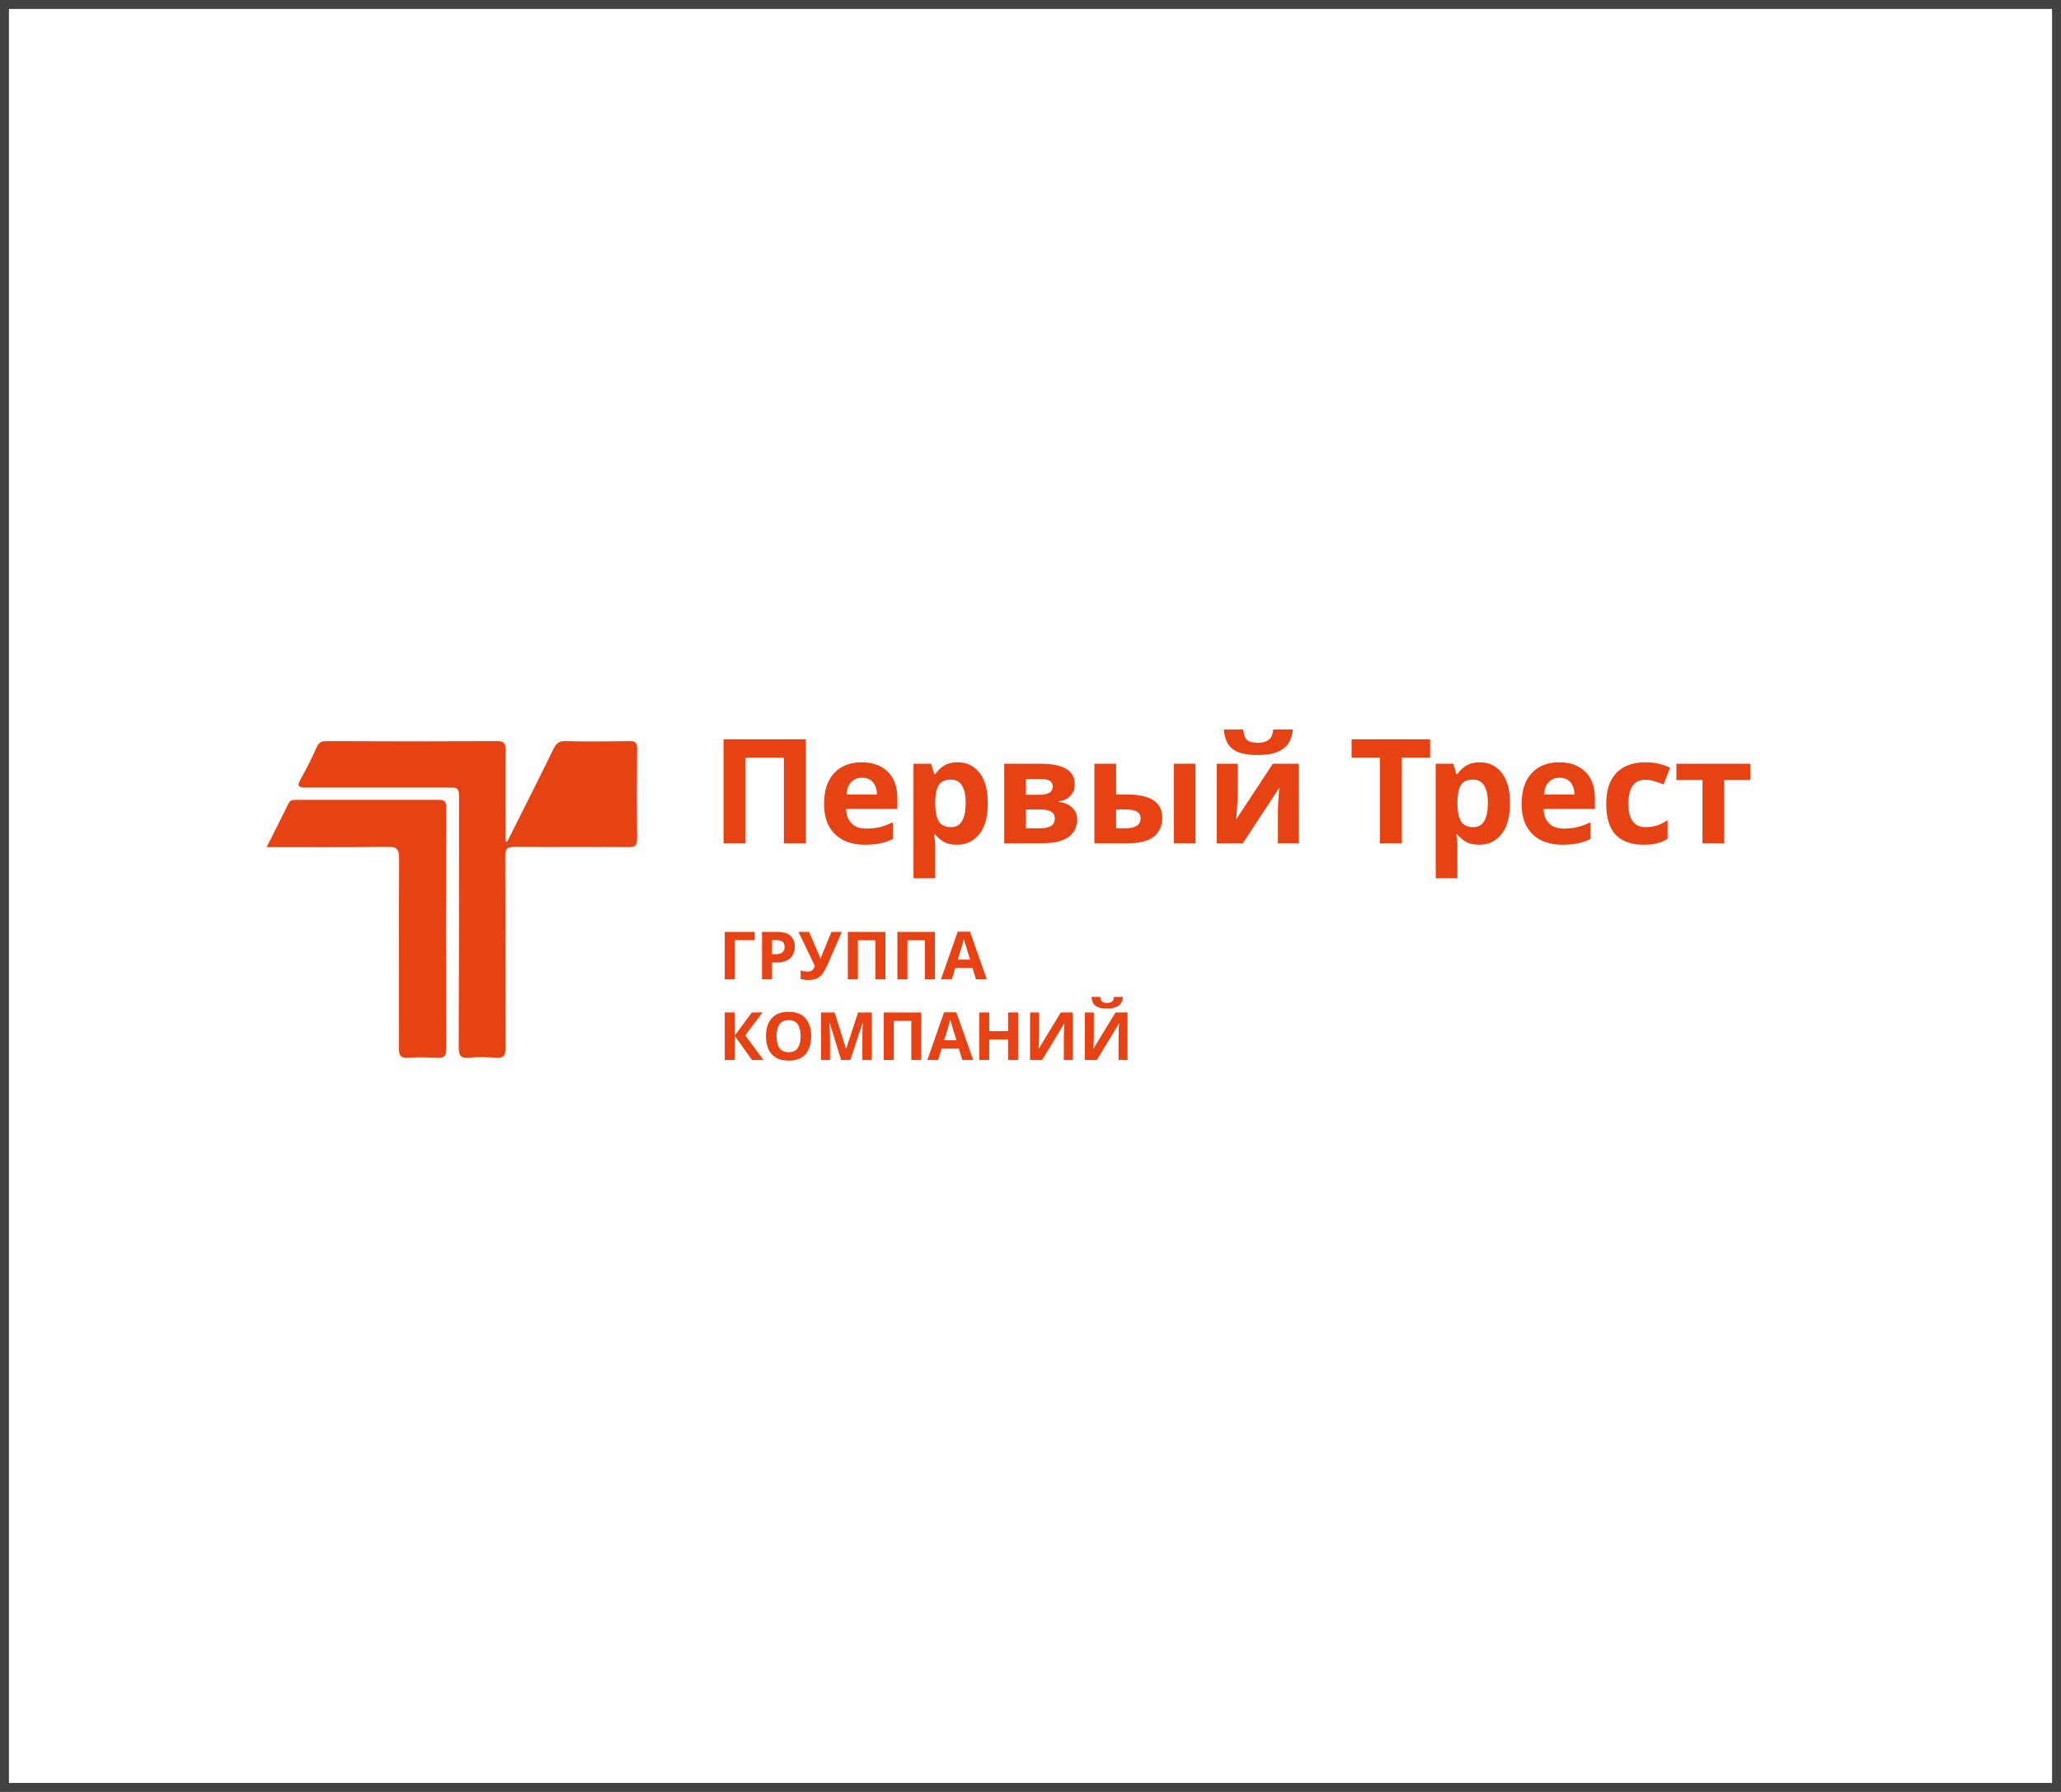
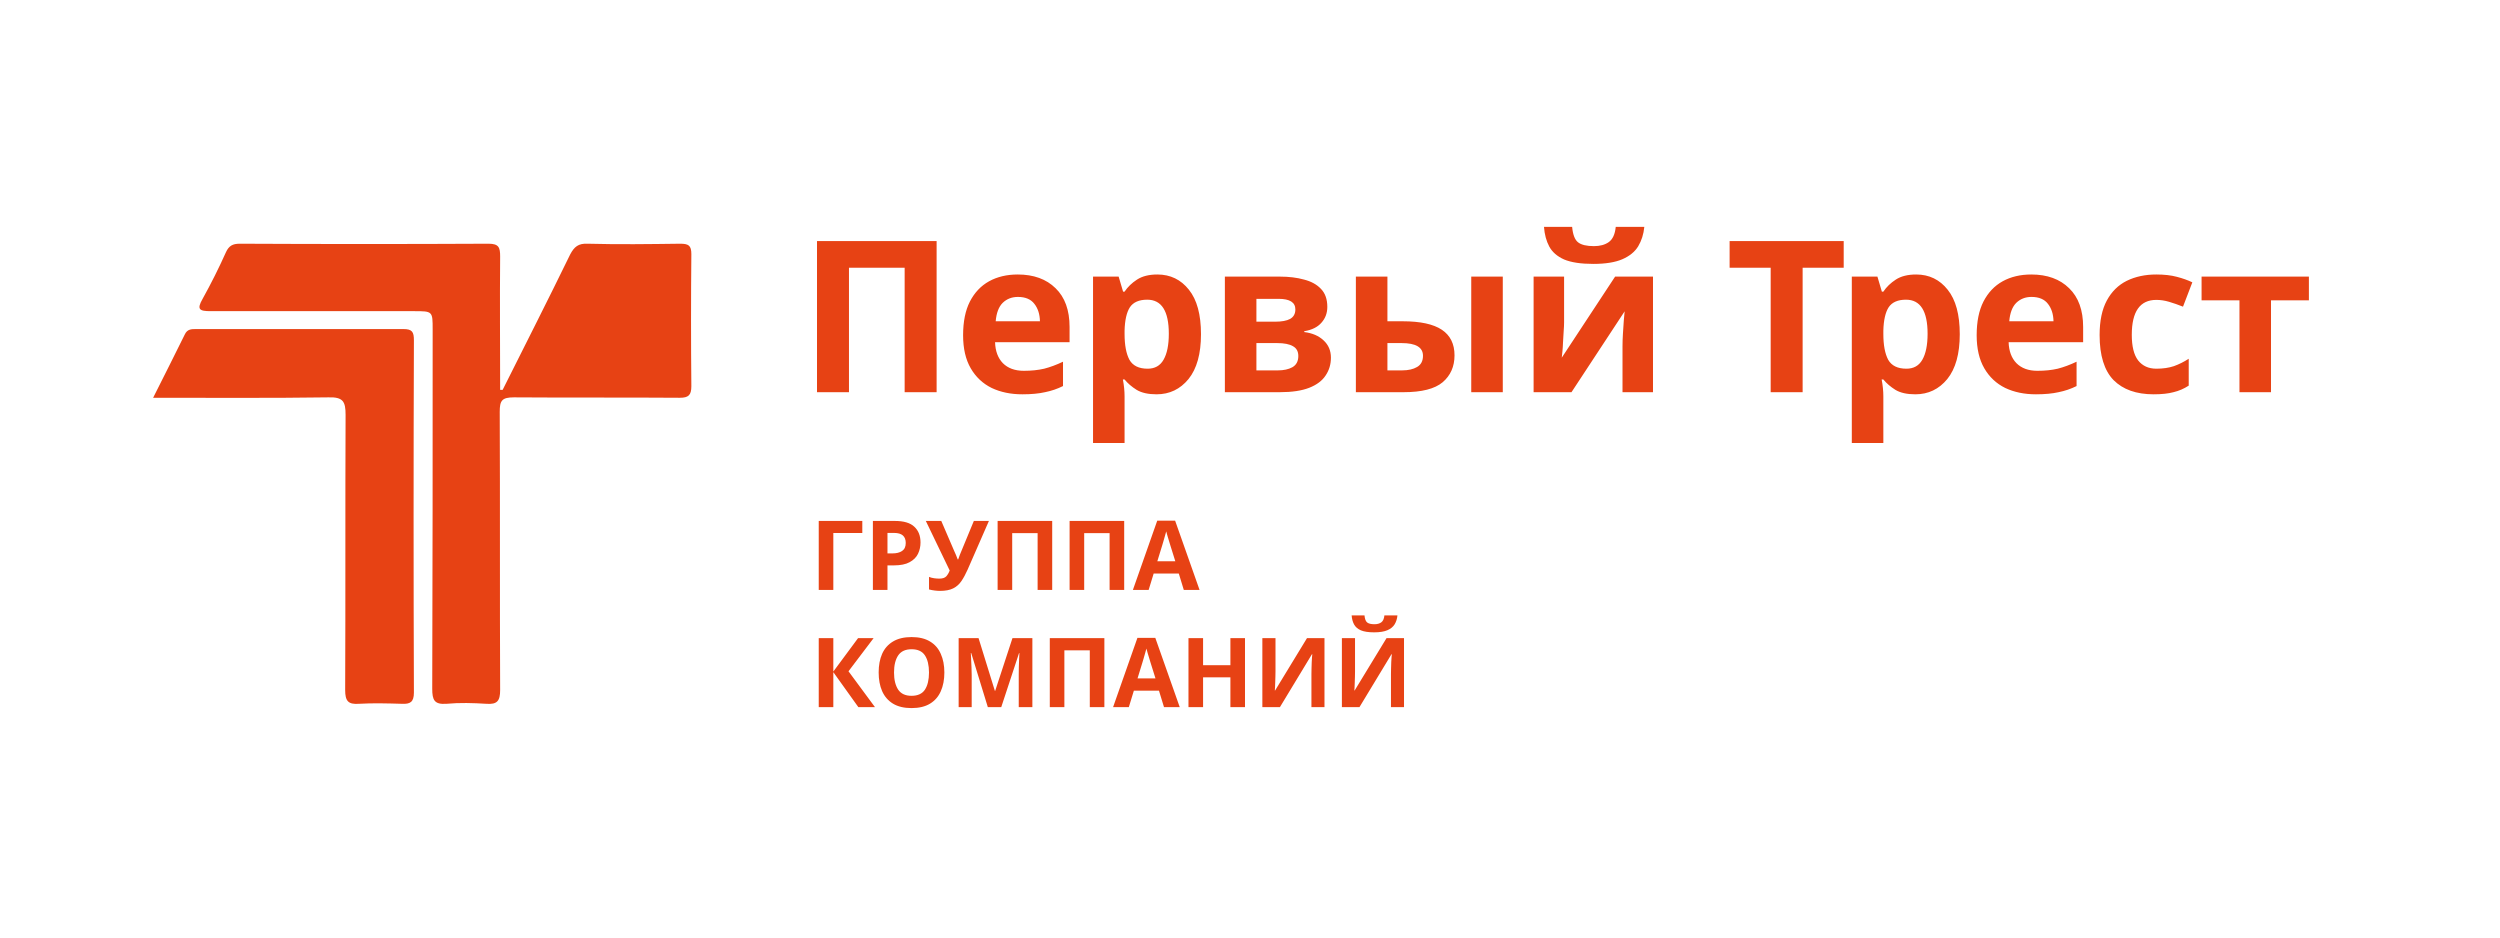
- <svg xmlns="http://www.w3.org/2000/svg" width="230" height="200" viewBox="0 0 230 200" fill="none">
-   <rect x="0.5" y="0.5" width="229" height="199" stroke="#424242" />
-   <path d="M56.603 93.941C58.331 90.487 60.09 87.034 61.786 83.548C62.106 82.941 62.426 82.685 63.13 82.717C65.497 82.781 67.865 82.749 70.233 82.717C70.872 82.717 71.096 82.845 71.096 83.516C71.064 86.906 71.064 90.296 71.096 93.653C71.096 94.357 70.872 94.549 70.201 94.549C65.945 94.516 61.722 94.549 57.467 94.516C56.539 94.516 56.379 94.772 56.379 95.636C56.411 102.767 56.379 109.865 56.411 116.996C56.411 117.828 56.187 118.116 55.355 118.052C54.331 117.988 53.308 117.956 52.284 118.052C51.356 118.116 51.196 117.764 51.196 116.9C51.228 107.691 51.228 98.514 51.228 89.304C51.228 87.897 51.228 87.897 49.788 87.897C44.573 87.897 39.39 87.897 34.175 87.897C33.311 87.897 33.087 87.769 33.567 86.938C34.207 85.787 34.815 84.572 35.359 83.356C35.583 82.877 35.871 82.717 36.415 82.717C42.781 82.749 49.148 82.749 55.515 82.717C56.315 82.717 56.411 83.005 56.411 83.708C56.379 87.13 56.411 90.519 56.411 93.941C56.475 93.941 56.539 93.941 56.603 93.941Z" fill="#E74214" />
-   <path d="M29.76 94.549C30.624 92.822 31.424 91.255 32.191 89.688C32.383 89.272 32.703 89.272 33.055 89.272C38.366 89.272 43.677 89.272 48.988 89.272C49.66 89.272 49.788 89.496 49.788 90.136C49.756 99.153 49.756 108.171 49.788 117.188C49.788 117.924 49.5 118.084 48.86 118.052C47.773 118.02 46.653 117.988 45.565 118.052C44.733 118.116 44.509 117.828 44.509 116.996C44.541 109.961 44.509 102.894 44.541 95.86C44.541 94.836 44.349 94.484 43.229 94.516C38.846 94.581 34.431 94.549 29.76 94.549Z" fill="#E74214" />
-   <path d="M80.746 94.12V82.513H89.932V94.12H87.477V84.561H83.201V94.12H80.746ZM96.16 85.081C97.385 85.081 98.355 85.433 99.07 86.138C99.785 86.832 100.143 87.823 100.143 89.113V90.283H94.421C94.442 90.966 94.643 91.503 95.022 91.893C95.412 92.283 95.949 92.478 96.632 92.478C97.206 92.478 97.726 92.424 98.192 92.316C98.658 92.196 99.141 92.017 99.639 91.779V93.649C99.206 93.865 98.745 94.023 98.257 94.12C97.78 94.228 97.201 94.283 96.518 94.283C95.629 94.283 94.843 94.12 94.16 93.795C93.478 93.459 92.941 92.955 92.551 92.283C92.161 91.611 91.966 90.766 91.966 89.747C91.966 88.707 92.139 87.845 92.486 87.162C92.844 86.468 93.337 85.948 93.965 85.601C94.594 85.255 95.326 85.081 96.16 85.081ZM96.176 86.804C95.71 86.804 95.32 86.956 95.006 87.26C94.702 87.563 94.523 88.034 94.469 88.674H97.867C97.856 88.132 97.715 87.688 97.444 87.341C97.173 86.983 96.751 86.804 96.176 86.804ZM106.887 85.081C107.884 85.081 108.691 85.471 109.309 86.252C109.927 87.021 110.236 88.159 110.236 89.666C110.236 91.172 109.916 92.321 109.277 93.112C108.637 93.892 107.819 94.283 106.822 94.283C106.182 94.283 105.673 94.169 105.294 93.941C104.914 93.703 104.605 93.437 104.367 93.145H104.237C104.324 93.6 104.367 94.033 104.367 94.445V98.022H101.945V85.244H103.912L104.253 86.398H104.367C104.605 86.04 104.925 85.731 105.326 85.471C105.727 85.211 106.247 85.081 106.887 85.081ZM106.107 87.016C105.478 87.016 105.034 87.211 104.773 87.601C104.524 87.991 104.389 88.587 104.367 89.389V89.649C104.367 90.506 104.492 91.167 104.741 91.633C105.001 92.088 105.467 92.316 106.139 92.316C106.692 92.316 107.098 92.088 107.358 91.633C107.629 91.167 107.765 90.5 107.765 89.633C107.765 87.888 107.212 87.016 106.107 87.016ZM119.938 87.569C119.938 88.045 119.787 88.452 119.483 88.788C119.19 89.124 118.752 89.341 118.166 89.438V89.503C118.784 89.579 119.277 89.79 119.646 90.137C120.025 90.484 120.215 90.928 120.215 91.47C120.215 91.98 120.079 92.435 119.808 92.836C119.548 93.237 119.131 93.551 118.556 93.779C117.982 94.006 117.229 94.12 116.297 94.12H112.07V85.244H116.297C116.99 85.244 117.608 85.32 118.15 85.471C118.703 85.612 119.136 85.851 119.451 86.187C119.776 86.523 119.938 86.983 119.938 87.569ZM117.483 87.764C117.483 87.222 117.055 86.951 116.199 86.951H114.492V88.707H115.923C116.432 88.707 116.817 88.636 117.077 88.495C117.348 88.343 117.483 88.1 117.483 87.764ZM117.711 91.34C117.711 90.993 117.576 90.744 117.305 90.592C117.034 90.43 116.627 90.349 116.085 90.349H114.492V92.446H116.134C116.589 92.446 116.963 92.364 117.256 92.202C117.559 92.028 117.711 91.741 117.711 91.34ZM122.131 94.12V85.244H124.554V88.674H125.724C127.079 88.674 128.082 88.891 128.732 89.324C129.382 89.758 129.707 90.413 129.707 91.291C129.707 92.148 129.404 92.836 128.797 93.356C128.19 93.865 127.193 94.12 125.806 94.12H122.131ZM130.992 94.12V85.244H133.414V94.12H130.992ZM125.676 92.446C126.152 92.446 126.537 92.359 126.83 92.186C127.133 92.012 127.285 91.725 127.285 91.324C127.285 90.674 126.738 90.349 125.643 90.349H124.554V92.446H125.676ZM144.284 81.423C144.229 81.987 144.072 82.485 143.812 82.919C143.552 83.342 143.146 83.672 142.593 83.911C142.04 84.149 141.298 84.268 140.366 84.268C139.412 84.268 138.664 84.154 138.122 83.927C137.591 83.689 137.212 83.358 136.984 82.935C136.757 82.513 136.621 82.009 136.578 81.423H138.74C138.794 82.019 138.946 82.415 139.195 82.61C139.444 82.805 139.851 82.903 140.414 82.903C140.88 82.903 141.26 82.8 141.552 82.594C141.856 82.377 142.035 81.987 142.089 81.423H144.284ZM138.122 88.755C138.122 88.939 138.111 89.167 138.09 89.438C138.079 89.709 138.063 89.985 138.041 90.267C138.03 90.549 138.014 90.798 137.992 91.015C137.97 91.232 137.954 91.383 137.943 91.47L142.04 85.244H144.95V94.12H142.609V90.576C142.609 90.283 142.62 89.964 142.642 89.617C142.663 89.259 142.685 88.929 142.707 88.625C142.739 88.311 142.761 88.073 142.772 87.91L138.691 94.12H135.781V85.244H138.122V88.755ZM156.442 94.12H153.988V84.561H150.834V82.513H159.596V84.561H156.442V94.12ZM165.161 85.081C166.158 85.081 166.966 85.471 167.583 86.252C168.201 87.021 168.51 88.159 168.51 89.666C168.51 91.172 168.19 92.321 167.551 93.112C166.911 93.892 166.093 94.283 165.096 94.283C164.457 94.283 163.947 94.169 163.568 93.941C163.189 93.703 162.88 93.437 162.641 93.145H162.511C162.598 93.6 162.641 94.033 162.641 94.445V98.022H160.219V85.244H162.186L162.527 86.398H162.641C162.88 86.04 163.199 85.731 163.6 85.471C164.001 85.211 164.522 85.081 165.161 85.081ZM164.381 87.016C163.752 87.016 163.308 87.211 163.048 87.601C162.798 87.991 162.663 88.587 162.641 89.389V89.649C162.641 90.506 162.766 91.167 163.015 91.633C163.275 92.088 163.741 92.316 164.413 92.316C164.966 92.316 165.372 92.088 165.633 91.633C165.903 91.167 166.039 90.5 166.039 89.633C166.039 87.888 165.486 87.016 164.381 87.016ZM174.002 85.081C175.227 85.081 176.197 85.433 176.912 86.138C177.627 86.832 177.985 87.823 177.985 89.113V90.283H172.262C172.284 90.966 172.485 91.503 172.864 91.893C173.254 92.283 173.791 92.478 174.473 92.478C175.048 92.478 175.568 92.424 176.034 92.316C176.5 92.196 176.982 92.017 177.481 91.779V93.649C177.047 93.865 176.587 94.023 176.099 94.12C175.622 94.228 175.042 94.283 174.36 94.283C173.471 94.283 172.685 94.12 172.002 93.795C171.319 93.459 170.783 92.955 170.393 92.283C170.003 91.611 169.808 90.766 169.808 89.747C169.808 88.707 169.981 87.845 170.328 87.162C170.685 86.468 171.179 85.948 171.807 85.601C172.436 85.255 173.167 85.081 174.002 85.081ZM174.018 86.804C173.552 86.804 173.162 86.956 172.848 87.26C172.544 87.563 172.365 88.034 172.311 88.674H175.709C175.698 88.132 175.557 87.688 175.286 87.341C175.015 86.983 174.593 86.804 174.018 86.804ZM183.396 94.283C182.073 94.283 181.049 93.92 180.323 93.194C179.608 92.457 179.25 91.302 179.25 89.731C179.25 88.647 179.434 87.764 179.803 87.081C180.171 86.398 180.681 85.894 181.331 85.569C181.992 85.244 182.751 85.081 183.607 85.081C184.214 85.081 184.74 85.141 185.184 85.26C185.639 85.379 186.035 85.52 186.371 85.683L185.655 87.552C185.276 87.4 184.918 87.276 184.582 87.178C184.257 87.081 183.932 87.032 183.607 87.032C182.35 87.032 181.721 87.926 181.721 89.714C181.721 90.603 181.884 91.259 182.209 91.681C182.545 92.104 183.011 92.316 183.607 92.316C184.116 92.316 184.566 92.251 184.956 92.121C185.346 91.98 185.726 91.79 186.094 91.552V93.616C185.726 93.855 185.336 94.023 184.924 94.12C184.523 94.228 184.013 94.283 183.396 94.283ZM195.323 87.064H192.413V94.12H189.991V87.064H187.081V85.244H195.323V87.064Z" fill="#E74214" />
-   <path d="M84.225 104.009V104.936H81.999V109.307H80.879V104.009H84.225ZM86.73 104.009C87.412 104.009 87.909 104.157 88.221 104.454C88.537 104.746 88.696 105.149 88.696 105.664C88.696 105.97 88.632 106.26 88.503 106.532C88.374 106.799 88.159 107.014 87.857 107.177C87.561 107.34 87.155 107.422 86.641 107.422H86.158V109.307H85.038V104.009H86.73ZM86.67 104.929H86.158V106.502H86.529C86.846 106.502 87.096 106.44 87.279 106.316C87.467 106.188 87.561 105.983 87.561 105.701C87.561 105.186 87.264 104.929 86.67 104.929ZM92.309 107.756C92.16 108.092 92.002 108.384 91.834 108.631C91.671 108.874 91.46 109.059 91.203 109.188C90.946 109.317 90.609 109.381 90.194 109.381C90.065 109.381 89.924 109.371 89.771 109.351C89.618 109.331 89.477 109.304 89.348 109.27V108.305C89.467 108.354 89.598 108.389 89.741 108.409C89.885 108.429 90.018 108.439 90.142 108.439C90.389 108.439 90.567 108.379 90.676 108.26C90.785 108.137 90.872 107.988 90.936 107.815L89.103 104.009H90.29L91.277 106.302C91.312 106.376 91.359 106.482 91.418 106.621C91.478 106.754 91.522 106.868 91.552 106.962H91.589C91.619 106.873 91.661 106.757 91.715 106.613C91.774 106.47 91.826 106.344 91.871 106.235L92.791 104.009H93.948L92.309 107.756ZM94.617 109.307V104.009H98.809V109.307H97.689V104.944H95.737V109.307H94.617ZM100.145 109.307V104.009H104.338V109.307H103.217V104.944H101.266V109.307H100.145ZM108.916 109.307L108.531 108.045H106.601L106.216 109.307H105.006L106.876 103.987H108.249L110.126 109.307H108.916ZM107.878 105.871C107.853 105.787 107.821 105.681 107.781 105.552C107.742 105.424 107.702 105.293 107.662 105.159C107.623 105.025 107.591 104.909 107.566 104.81C107.541 104.909 107.507 105.033 107.462 105.181C107.423 105.325 107.383 105.463 107.343 105.597C107.309 105.725 107.282 105.817 107.262 105.871L106.883 107.103H108.263L107.878 105.871ZM85.197 118.307H83.921L81.999 115.621V118.307H80.879V113.009H81.999V115.576L83.899 113.009H85.093L83.164 115.554L85.197 118.307ZM90.527 115.65C90.527 116.199 90.435 116.679 90.252 117.09C90.074 117.495 89.8 117.812 89.429 118.04C89.058 118.267 88.583 118.381 88.004 118.381C87.43 118.381 86.956 118.267 86.58 118.04C86.209 117.812 85.932 117.493 85.749 117.082C85.57 116.672 85.481 116.192 85.481 115.643C85.481 115.094 85.57 114.617 85.749 114.211C85.932 113.805 86.209 113.491 86.58 113.269C86.956 113.041 87.433 112.927 88.012 112.927C88.585 112.927 89.058 113.041 89.429 113.269C89.8 113.491 90.074 113.808 90.252 114.218C90.435 114.624 90.527 115.101 90.527 115.65ZM86.661 115.65C86.661 116.204 86.768 116.642 86.98 116.964C87.193 117.28 87.534 117.439 88.004 117.439C88.484 117.439 88.828 117.28 89.036 116.964C89.243 116.642 89.347 116.204 89.347 115.65C89.347 115.091 89.243 114.654 89.036 114.337C88.828 114.021 88.487 113.862 88.012 113.862C87.537 113.862 87.193 114.021 86.98 114.337C86.768 114.654 86.661 115.091 86.661 115.65ZM93.865 118.307L92.589 114.152H92.559C92.564 114.251 92.572 114.399 92.581 114.597C92.591 114.795 92.601 115.007 92.611 115.235C92.621 115.457 92.626 115.66 92.626 115.843V118.307H91.624V113.009H93.153L94.407 117.06H94.429L95.757 113.009H97.286V118.307H96.239V115.799C96.239 115.631 96.242 115.438 96.247 115.22C96.257 115.002 96.264 114.797 96.269 114.604C96.279 114.406 96.286 114.258 96.291 114.159H96.262L94.896 118.307H93.865ZM98.624 118.307V113.009H102.816V118.307H101.696V113.944H99.744V118.307H98.624ZM107.395 118.307L107.009 117.045H105.08L104.694 118.307H103.485L105.354 112.987H106.727L108.604 118.307H107.395ZM106.356 114.871C106.331 114.787 106.299 114.681 106.26 114.552C106.22 114.424 106.18 114.293 106.141 114.159C106.101 114.025 106.069 113.909 106.044 113.81C106.02 113.909 105.985 114.033 105.941 114.181C105.901 114.325 105.861 114.463 105.822 114.597C105.787 114.725 105.76 114.817 105.74 114.871L105.362 116.103H106.742L106.356 114.871ZM113.616 118.307H112.495V116.021H110.396V118.307H109.275V113.009H110.396V115.086H112.495V113.009H113.616V118.307ZM114.949 113.009H115.958V115.569C115.958 115.692 115.955 115.831 115.95 115.984C115.945 116.138 115.94 116.288 115.935 116.437C115.931 116.58 115.926 116.706 115.921 116.815C115.916 116.919 115.911 116.991 115.906 117.03H115.928L118.377 113.009H119.72V118.307H118.718V115.762C118.718 115.628 118.72 115.482 118.725 115.324C118.73 115.161 118.735 115.005 118.74 114.856C118.75 114.708 118.757 114.579 118.762 114.471C118.772 114.357 118.78 114.283 118.785 114.248H118.755L116.299 118.307H114.949V113.009ZM125.323 111.265C125.299 111.523 125.227 111.75 125.108 111.948C124.989 112.141 124.804 112.292 124.552 112.401C124.299 112.509 123.961 112.564 123.535 112.564C123.1 112.564 122.759 112.512 122.511 112.408C122.269 112.299 122.096 112.148 121.992 111.955C121.888 111.762 121.826 111.532 121.806 111.265H122.793C122.818 111.537 122.887 111.718 123.001 111.807C123.115 111.896 123.3 111.941 123.557 111.941C123.77 111.941 123.943 111.894 124.077 111.8C124.215 111.701 124.297 111.523 124.322 111.265H125.323ZM121.057 113.009H122.066V115.569C122.066 115.692 122.064 115.831 122.059 115.984C122.054 116.138 122.049 116.288 122.044 116.437C122.039 116.58 122.034 116.706 122.029 116.815C122.024 116.919 122.019 116.991 122.014 117.03H122.036L124.485 113.009H125.828V118.307H124.826V115.762C124.826 115.628 124.829 115.482 124.834 115.324C124.839 115.161 124.843 115.005 124.848 114.856C124.858 114.708 124.866 114.579 124.871 114.471C124.881 114.357 124.888 114.283 124.893 114.248H124.863L122.407 118.307H121.057V113.009Z" fill="#E74214" />
+ <svg xmlns="http://www.w3.org/2000/svg" width="192" height="72" viewBox="0 0 192 72" fill="none">
+   <path d="M38.603 29.941C40.331 26.487 42.09 23.034 43.786 19.548C44.106 18.941 44.426 18.685 45.13 18.717C47.497 18.781 49.865 18.749 52.233 18.717C52.872 18.717 53.096 18.845 53.096 19.516C53.064 22.906 53.064 26.296 53.096 29.653C53.096 30.357 52.872 30.549 52.2 30.549C47.945 30.517 43.722 30.549 39.467 30.517C38.539 30.517 38.379 30.772 38.379 31.636C38.411 38.767 38.379 45.865 38.411 52.996C38.411 53.828 38.187 54.115 37.355 54.052C36.331 53.988 35.308 53.956 34.284 54.052C33.356 54.115 33.196 53.764 33.196 52.9C33.228 43.691 33.228 34.514 33.228 25.304C33.228 23.897 33.228 23.897 31.788 23.897C26.573 23.897 21.39 23.897 16.175 23.897C15.311 23.897 15.087 23.769 15.567 22.938C16.207 21.787 16.815 20.572 17.359 19.357C17.583 18.877 17.871 18.717 18.415 18.717C24.781 18.749 31.148 18.749 37.515 18.717C38.315 18.717 38.411 19.005 38.411 19.708C38.379 23.13 38.411 26.519 38.411 29.941C38.475 29.941 38.539 29.941 38.603 29.941Z" fill="#E74214" />
+   <path d="M11.76 30.549C12.624 28.822 13.424 27.255 14.191 25.688C14.383 25.272 14.703 25.272 15.055 25.272C20.366 25.272 25.677 25.272 30.988 25.272C31.66 25.272 31.788 25.496 31.788 26.136C31.756 35.153 31.756 44.171 31.788 53.188C31.788 53.924 31.5 54.084 30.86 54.052C29.773 54.02 28.653 53.988 27.565 54.052C26.733 54.115 26.509 53.828 26.509 52.996C26.541 45.961 26.509 38.895 26.541 31.86C26.541 30.836 26.349 30.485 25.229 30.517C20.846 30.581 16.431 30.549 11.76 30.549Z" fill="#E74214" />
+   <path d="M62.746 30.12V18.512H71.932V30.12H69.477V20.561H65.201V30.12H62.746ZM78.16 21.081C79.385 21.081 80.355 21.433 81.07 22.138C81.785 22.831 82.143 23.823 82.143 25.113V26.283H76.421C76.442 26.966 76.643 27.503 77.022 27.893C77.412 28.283 77.949 28.478 78.632 28.478C79.206 28.478 79.726 28.424 80.192 28.316C80.658 28.196 81.141 28.017 81.639 27.779V29.649C81.206 29.865 80.745 30.023 80.257 30.12C79.78 30.229 79.201 30.283 78.518 30.283C77.629 30.283 76.843 30.12 76.16 29.795C75.478 29.459 74.941 28.955 74.551 28.283C74.161 27.611 73.966 26.766 73.966 25.747C73.966 24.706 74.139 23.845 74.486 23.162C74.844 22.468 75.337 21.948 75.965 21.601C76.594 21.255 77.326 21.081 78.16 21.081ZM78.176 22.804C77.71 22.804 77.32 22.956 77.006 23.26C76.702 23.563 76.523 24.035 76.469 24.674H79.867C79.856 24.132 79.715 23.688 79.444 23.341C79.173 22.983 78.751 22.804 78.176 22.804ZM88.887 21.081C89.884 21.081 90.691 21.471 91.309 22.252C91.927 23.021 92.236 24.159 92.236 25.666C92.236 27.172 91.916 28.321 91.277 29.112C90.637 29.892 89.819 30.283 88.822 30.283C88.182 30.283 87.673 30.169 87.294 29.941C86.914 29.703 86.605 29.437 86.367 29.145H86.237C86.324 29.6 86.367 30.033 86.367 30.445V34.022H83.945V21.244H85.912L86.253 22.398H86.367C86.605 22.04 86.925 21.731 87.326 21.471C87.727 21.211 88.247 21.081 88.887 21.081ZM88.106 23.016C87.478 23.016 87.034 23.211 86.773 23.601C86.524 23.991 86.389 24.587 86.367 25.389V25.649C86.367 26.506 86.492 27.167 86.741 27.633C87.001 28.088 87.467 28.316 88.139 28.316C88.692 28.316 89.098 28.088 89.358 27.633C89.629 27.167 89.765 26.5 89.765 25.633C89.765 23.888 89.212 23.016 88.106 23.016ZM101.938 23.569C101.938 24.045 101.787 24.452 101.483 24.788C101.19 25.124 100.752 25.34 100.166 25.438V25.503C100.784 25.579 101.277 25.79 101.646 26.137C102.025 26.484 102.215 26.928 102.215 27.47C102.215 27.98 102.079 28.435 101.808 28.836C101.548 29.237 101.131 29.551 100.556 29.779C99.982 30.006 99.229 30.12 98.297 30.12H94.07V21.244H98.297C98.99 21.244 99.608 21.32 100.15 21.471C100.703 21.612 101.136 21.851 101.451 22.187C101.776 22.523 101.938 22.983 101.938 23.569ZM99.484 23.764C99.484 23.222 99.055 22.951 98.199 22.951H96.492V24.706H97.923C98.432 24.706 98.817 24.636 99.077 24.495C99.348 24.343 99.484 24.1 99.484 23.764ZM99.711 27.34C99.711 26.993 99.576 26.744 99.305 26.592C99.034 26.43 98.627 26.349 98.085 26.349H96.492V28.446H98.134C98.589 28.446 98.963 28.364 99.256 28.202C99.559 28.028 99.711 27.741 99.711 27.34ZM104.131 30.12V21.244H106.554V24.674H107.724C109.079 24.674 110.082 24.891 110.732 25.324C111.382 25.758 111.707 26.413 111.707 27.291C111.707 28.148 111.404 28.836 110.797 29.356C110.19 29.865 109.193 30.12 107.806 30.12H104.131ZM112.992 30.12V21.244H115.414V30.12H112.992ZM107.676 28.446C108.152 28.446 108.537 28.359 108.83 28.186C109.133 28.012 109.285 27.725 109.285 27.324C109.285 26.674 108.738 26.349 107.643 26.349H106.554V28.446H107.676ZM126.284 17.423C126.229 17.987 126.072 18.485 125.812 18.919C125.552 19.342 125.146 19.672 124.593 19.911C124.04 20.149 123.298 20.268 122.366 20.268C121.412 20.268 120.664 20.154 120.122 19.927C119.591 19.689 119.212 19.358 118.984 18.935C118.757 18.512 118.621 18.009 118.578 17.423H120.74C120.794 18.019 120.946 18.415 121.195 18.61C121.444 18.805 121.851 18.903 122.414 18.903C122.88 18.903 123.26 18.8 123.552 18.594C123.856 18.377 124.035 17.987 124.089 17.423H126.284ZM120.122 24.755C120.122 24.939 120.111 25.167 120.09 25.438C120.079 25.709 120.063 25.985 120.041 26.267C120.03 26.549 120.014 26.798 119.992 27.015C119.97 27.232 119.954 27.384 119.943 27.47L124.04 21.244H126.95V30.12H124.609V26.576C124.609 26.283 124.62 25.964 124.642 25.617C124.663 25.259 124.685 24.929 124.707 24.625C124.739 24.311 124.761 24.073 124.772 23.91L120.691 30.12H117.781V21.244H120.122V24.755ZM138.442 30.12H135.988V20.561H132.834V18.512H141.596V20.561H138.442V30.12ZM147.161 21.081C148.158 21.081 148.966 21.471 149.583 22.252C150.201 23.021 150.51 24.159 150.51 25.666C150.51 27.172 150.19 28.321 149.551 29.112C148.911 29.892 148.093 30.283 147.096 30.283C146.457 30.283 145.947 30.169 145.568 29.941C145.189 29.703 144.88 29.437 144.641 29.145H144.511C144.598 29.6 144.641 30.033 144.641 30.445V34.022H142.219V21.244H144.186L144.527 22.398H144.641C144.88 22.04 145.199 21.731 145.6 21.471C146.001 21.211 146.522 21.081 147.161 21.081ZM146.381 23.016C145.752 23.016 145.308 23.211 145.048 23.601C144.798 23.991 144.663 24.587 144.641 25.389V25.649C144.641 26.506 144.766 27.167 145.015 27.633C145.275 28.088 145.741 28.316 146.413 28.316C146.966 28.316 147.372 28.088 147.633 27.633C147.903 27.167 148.039 26.5 148.039 25.633C148.039 23.888 147.486 23.016 146.381 23.016ZM156.002 21.081C157.227 21.081 158.197 21.433 158.912 22.138C159.627 22.831 159.985 23.823 159.985 25.113V26.283H154.262C154.284 26.966 154.485 27.503 154.864 27.893C155.254 28.283 155.791 28.478 156.473 28.478C157.048 28.478 157.568 28.424 158.034 28.316C158.5 28.196 158.982 28.017 159.481 27.779V29.649C159.047 29.865 158.587 30.023 158.099 30.12C157.622 30.229 157.042 30.283 156.36 30.283C155.471 30.283 154.685 30.12 154.002 29.795C153.319 29.459 152.783 28.955 152.393 28.283C152.003 27.611 151.808 26.766 151.808 25.747C151.808 24.706 151.981 23.845 152.328 23.162C152.685 22.468 153.179 21.948 153.807 21.601C154.436 21.255 155.167 21.081 156.002 21.081ZM156.018 22.804C155.552 22.804 155.162 22.956 154.848 23.26C154.544 23.563 154.365 24.035 154.311 24.674H157.709C157.698 24.132 157.557 23.688 157.286 23.341C157.015 22.983 156.593 22.804 156.018 22.804ZM165.396 30.283C164.073 30.283 163.049 29.92 162.323 29.194C161.608 28.456 161.25 27.302 161.25 25.731C161.25 24.647 161.434 23.764 161.803 23.081C162.171 22.398 162.681 21.894 163.331 21.569C163.992 21.244 164.751 21.081 165.607 21.081C166.214 21.081 166.74 21.141 167.184 21.26C167.639 21.379 168.035 21.52 168.371 21.683L167.655 23.552C167.276 23.401 166.918 23.276 166.582 23.178C166.257 23.081 165.932 23.032 165.607 23.032C164.35 23.032 163.721 23.926 163.721 25.714C163.721 26.603 163.884 27.259 164.209 27.681C164.545 28.104 165.011 28.316 165.607 28.316C166.116 28.316 166.566 28.25 166.956 28.12C167.346 27.98 167.726 27.79 168.094 27.552V29.616C167.726 29.855 167.336 30.023 166.924 30.12C166.523 30.229 166.013 30.283 165.396 30.283ZM177.323 23.064H174.413V30.12H171.991V23.064H169.081V21.244H177.323V23.064Z" fill="#E74214" />
+   <path d="M66.225 40.009V40.936H63.999V45.307H62.879V40.009H66.225ZM68.73 40.009C69.412 40.009 69.909 40.157 70.221 40.454C70.537 40.746 70.696 41.149 70.696 41.663C70.696 41.97 70.632 42.26 70.503 42.532C70.374 42.799 70.159 43.014 69.857 43.177C69.561 43.34 69.155 43.422 68.641 43.422H68.158V45.307H67.038V40.009H68.73ZM68.67 40.929H68.158V42.502H68.529C68.846 42.502 69.096 42.44 69.279 42.316C69.467 42.188 69.561 41.983 69.561 41.701C69.561 41.186 69.264 40.929 68.67 40.929ZM74.309 43.756C74.16 44.092 74.002 44.384 73.834 44.631C73.671 44.874 73.46 45.059 73.203 45.188C72.946 45.316 72.609 45.381 72.194 45.381C72.065 45.381 71.924 45.371 71.771 45.351C71.618 45.331 71.477 45.304 71.348 45.27V44.305C71.467 44.354 71.598 44.389 71.741 44.409C71.885 44.429 72.018 44.438 72.142 44.438C72.389 44.438 72.567 44.379 72.676 44.261C72.785 44.137 72.872 43.988 72.936 43.815L71.103 40.009H72.29L73.277 42.302C73.312 42.376 73.359 42.482 73.418 42.621C73.478 42.754 73.522 42.868 73.552 42.962H73.589C73.619 42.873 73.661 42.757 73.715 42.613C73.774 42.47 73.826 42.344 73.871 42.235L74.791 40.009H75.948L74.309 43.756ZM76.617 45.307V40.009H80.809V45.307H79.689V40.944H77.737V45.307H76.617ZM82.145 45.307V40.009H86.338V45.307H85.217V40.944H83.266V45.307H82.145ZM90.916 45.307L90.531 44.045H88.602L88.216 45.307H87.006L88.876 39.987H90.249L92.126 45.307H90.916ZM89.878 41.871C89.853 41.787 89.821 41.681 89.781 41.552C89.742 41.424 89.702 41.293 89.662 41.159C89.623 41.025 89.591 40.909 89.566 40.81C89.541 40.909 89.507 41.033 89.462 41.181C89.423 41.325 89.383 41.463 89.343 41.597C89.309 41.725 89.282 41.817 89.262 41.871L88.883 43.103H90.263L89.878 41.871ZM67.197 54.307H65.921L63.999 51.621V54.307H62.879V49.009H63.999V51.576L65.899 49.009H67.093L65.164 51.554L67.197 54.307ZM72.527 51.65C72.527 52.199 72.435 52.679 72.252 53.09C72.074 53.495 71.8 53.812 71.429 54.039C71.058 54.267 70.583 54.381 70.004 54.381C69.43 54.381 68.956 54.267 68.58 54.039C68.209 53.812 67.932 53.493 67.749 53.082C67.57 52.672 67.481 52.192 67.481 51.643C67.481 51.094 67.57 50.617 67.749 50.211C67.932 49.805 68.209 49.491 68.58 49.269C68.956 49.041 69.433 48.927 70.012 48.927C70.585 48.927 71.058 49.041 71.429 49.269C71.8 49.491 72.074 49.808 72.252 50.218C72.435 50.624 72.527 51.101 72.527 51.65ZM68.661 51.65C68.661 52.204 68.768 52.642 68.98 52.964C69.193 53.28 69.534 53.438 70.004 53.438C70.484 53.438 70.828 53.28 71.036 52.964C71.243 52.642 71.347 52.204 71.347 51.65C71.347 51.091 71.243 50.654 71.036 50.337C70.828 50.02 70.487 49.862 70.012 49.862C69.537 49.862 69.193 50.02 68.98 50.337C68.768 50.654 68.661 51.091 68.661 51.65ZM75.865 54.307L74.589 50.152H74.559C74.564 50.251 74.572 50.399 74.581 50.597C74.591 50.795 74.601 51.007 74.611 51.235C74.621 51.458 74.626 51.66 74.626 51.843V54.307H73.624V49.009H75.153L76.407 53.06H76.429L77.757 49.009H79.286V54.307H78.239V51.799C78.239 51.631 78.242 51.438 78.247 51.22C78.257 51.002 78.264 50.797 78.269 50.604C78.279 50.406 78.286 50.258 78.291 50.159H78.262L76.896 54.307H75.865ZM80.624 54.307V49.009H84.816V54.307H83.696V49.944H81.744V54.307H80.624ZM89.395 54.307L89.009 53.045H87.08L86.694 54.307H85.485L87.354 48.987H88.727L90.604 54.307H89.395ZM88.356 50.871C88.331 50.787 88.299 50.681 88.26 50.552C88.22 50.424 88.18 50.293 88.141 50.159C88.101 50.025 88.069 49.909 88.044 49.81C88.02 49.909 87.985 50.033 87.941 50.181C87.901 50.325 87.861 50.463 87.822 50.597C87.787 50.725 87.76 50.817 87.74 50.871L87.362 52.103H88.742L88.356 50.871ZM95.616 54.307H94.495V52.021H92.396V54.307H91.275V49.009H92.396V51.087H94.495V49.009H95.616V54.307ZM96.949 49.009H97.958V51.569C97.958 51.692 97.955 51.831 97.95 51.984C97.945 52.138 97.94 52.288 97.936 52.437C97.93 52.58 97.926 52.706 97.921 52.815C97.916 52.919 97.911 52.991 97.906 53.03H97.928L100.377 49.009H101.72V54.307H100.718V51.762C100.718 51.628 100.72 51.482 100.725 51.324C100.73 51.161 100.735 51.005 100.74 50.856C100.75 50.708 100.757 50.58 100.762 50.471C100.772 50.357 100.78 50.283 100.785 50.248H100.755L98.299 54.307H96.949V49.009ZM107.323 47.265C107.299 47.523 107.227 47.75 107.108 47.948C106.989 48.141 106.804 48.292 106.552 48.401C106.299 48.509 105.961 48.564 105.535 48.564C105.1 48.564 104.759 48.512 104.511 48.408C104.269 48.299 104.096 48.148 103.992 47.955C103.888 47.762 103.826 47.532 103.806 47.265H104.793C104.818 47.537 104.887 47.718 105.001 47.807C105.115 47.896 105.3 47.941 105.557 47.941C105.77 47.941 105.943 47.894 106.077 47.8C106.215 47.701 106.297 47.523 106.322 47.265H107.323ZM103.057 49.009H104.066V51.569C104.066 51.692 104.064 51.831 104.059 51.984C104.054 52.138 104.049 52.288 104.044 52.437C104.039 52.58 104.034 52.706 104.029 52.815C104.024 52.919 104.019 52.991 104.014 53.03H104.036L106.485 49.009H107.828V54.307H106.826V51.762C106.826 51.628 106.829 51.482 106.834 51.324C106.839 51.161 106.843 51.005 106.848 50.856C106.858 50.708 106.866 50.58 106.871 50.471C106.881 50.357 106.888 50.283 106.893 50.248H106.863L104.407 54.307H103.057V49.009Z" fill="#E74214" />
</svg>
